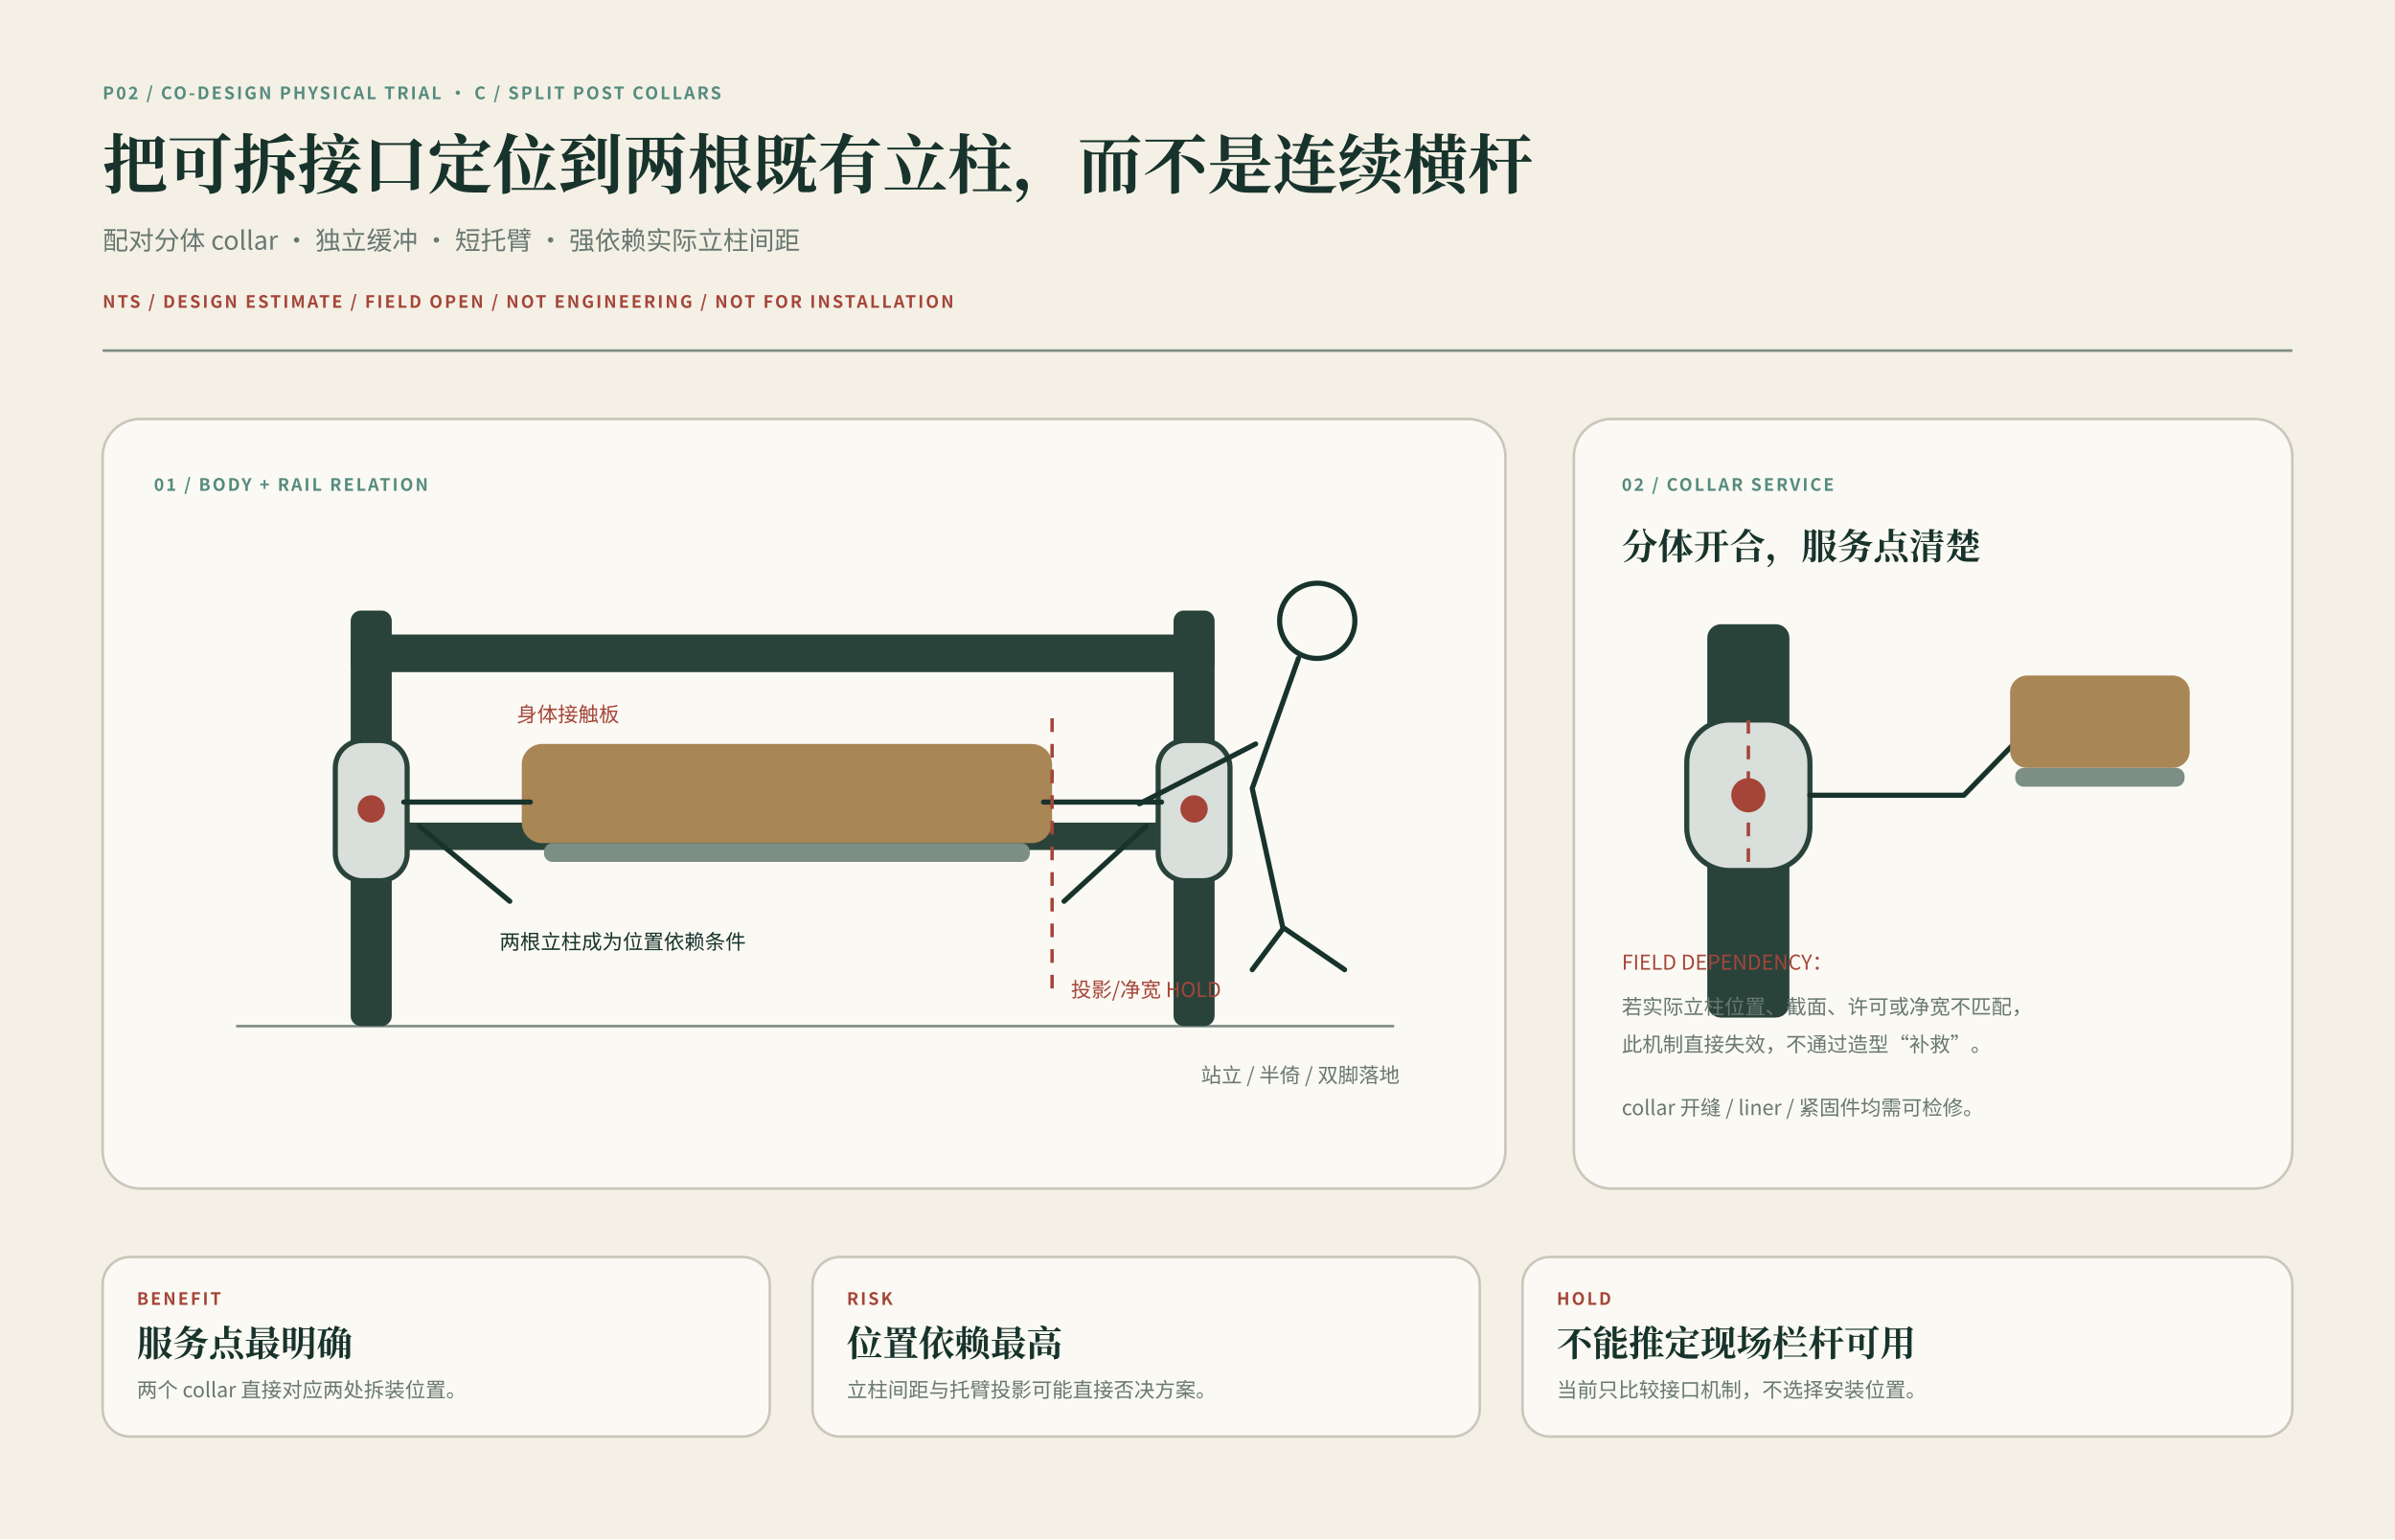
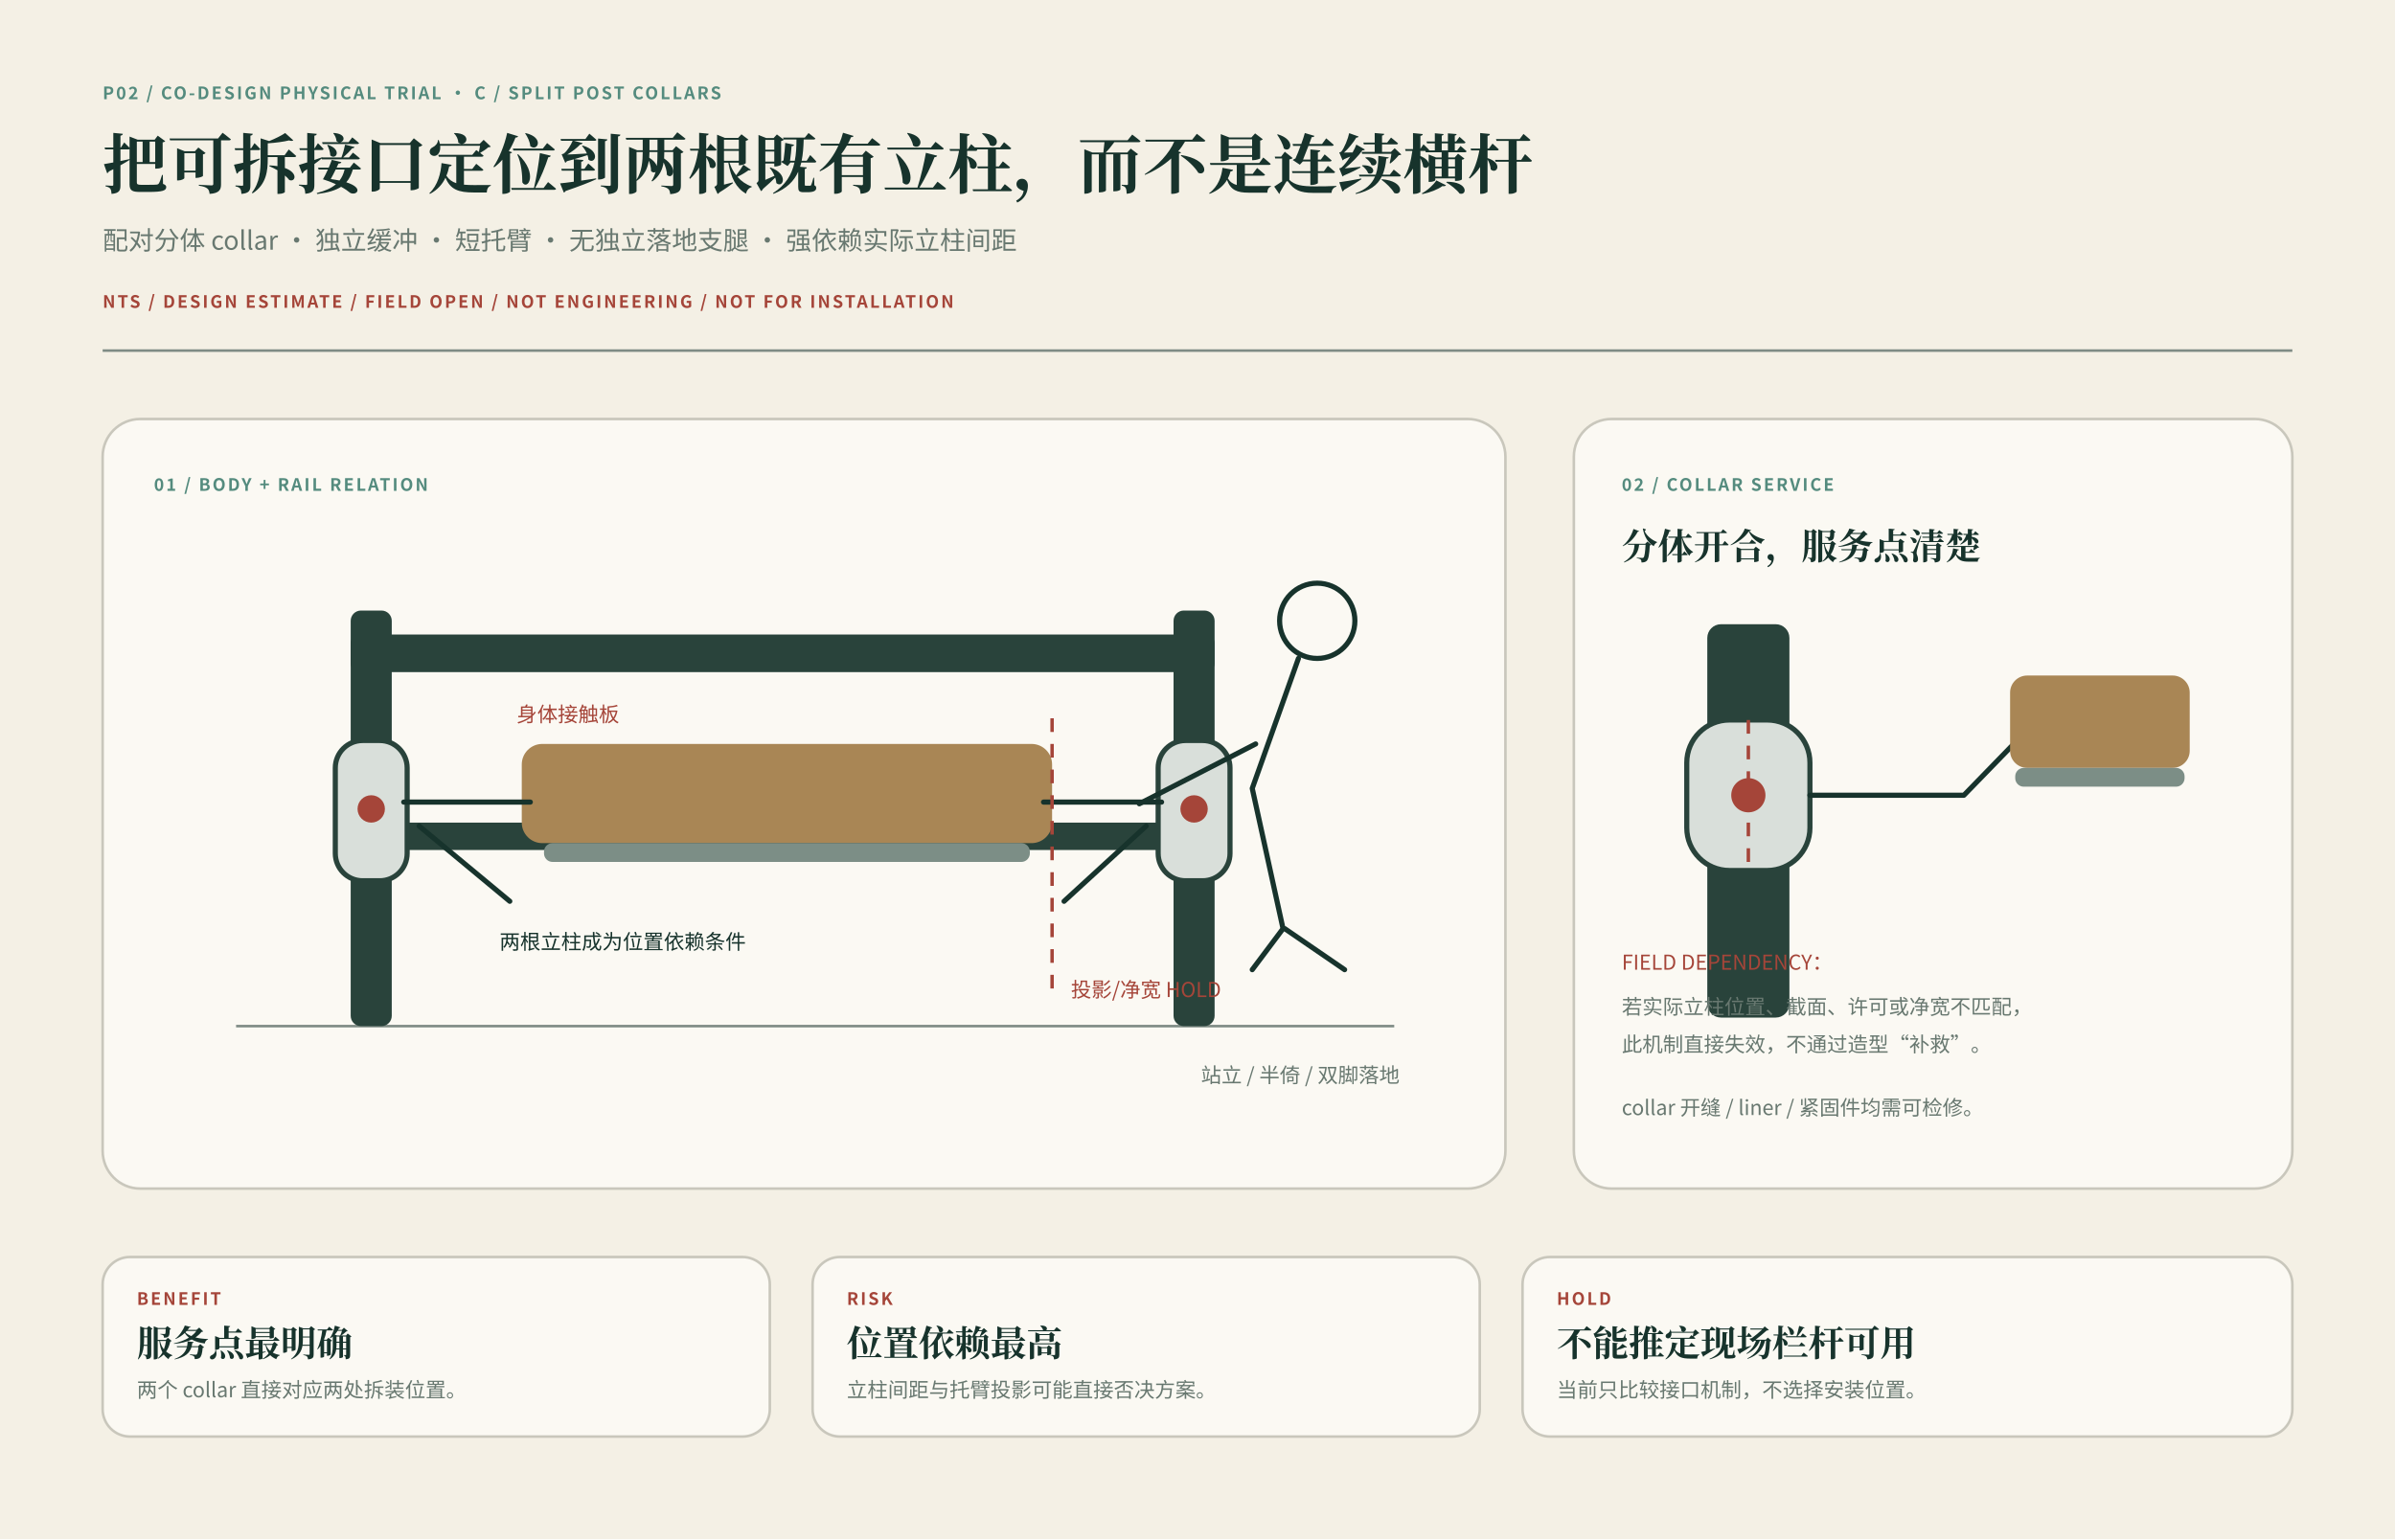
<svg xmlns="http://www.w3.org/2000/svg" width="1400" height="900" viewBox="0 0 1400 900">
  <style>
    .bg{fill:#f4f0e5}.paper{fill:#fbf9f3;stroke:#c9c7bc;stroke-width:1.5}.ink{fill:#17332c}.muted{fill:#687870}.q{fill:#548b7e}.r{fill:#a54539}.wood{fill:#a98655}.steel{fill:#29433b}.pad{fill:#7c8e86}.collar{fill:#d9dfda;stroke:#29433b;stroke-width:3}.line{fill:none;stroke:#17332c;stroke-width:3;stroke-linecap:round;stroke-linejoin:round}.thin{fill:none;stroke:#7f8c85;stroke-width:1.5}.dash{fill:none;stroke:#a54539;stroke-width:2;stroke-dasharray:8 7}.t1{font:700 38px 'Noto Serif CJK SC','Noto Serif SC','Songti SC',serif}.t2{font:700 21px 'Noto Serif CJK SC','Noto Serif SC','Songti SC',serif}.txt{font:400 15px 'Noto Sans CJK SC','Noto Sans SC','Microsoft YaHei',sans-serif}.sm{font:400 12px 'Noto Sans CJK SC','Noto Sans SC','Microsoft YaHei',sans-serif}.xs{font:700 10px 'Noto Sans CJK SC','Noto Sans SC','Microsoft YaHei',sans-serif;letter-spacing:1.2px}
  </style>
  <rect class="bg" width="1400" height="900" />
  <text x="60" y="58" class="xs q">P02 / CO-DESIGN PHYSICAL TRIAL · C / SPLIT POST COLLARS</text>
  <text x="60" y="110" class="t1 ink">把可拆接口定位到两根既有立柱，而不是连续横杆</text>
-   <text x="60" y="146" class="txt muted">配对分体 collar · 独立缓冲 · 短托臂 · 强依赖实际立柱间距</text>
+   <text x="60" y="146" class="txt muted">配对分体 collar · 独立缓冲 · 短托臂 · 无独立落地支腿 · 强依赖实际立柱间距</text>
  <text x="60" y="180" class="xs r">NTS / DESIGN ESTIMATE / FIELD OPEN / NOT ENGINEERING / NOT FOR INSTALLATION</text>
  <line x1="60" y1="205" x2="1340" y2="205" class="thin" />
  <g transform="translate(60 245)">
    <rect width="820" height="450" rx="22" class="paper" />
    <text x="30" y="42" class="xs q">01 / BODY + RAIL RELATION</text>
    <line x1="78" y1="355" x2="755" y2="355" class="thin" />
    <rect x="145" y="112" width="24" height="243" rx="6" class="steel" />
    <rect x="626" y="112" width="24" height="243" rx="6" class="steel" />
    <rect x="145" y="126" width="505" height="22" rx="5" class="steel" />
    <rect x="145" y="236" width="505" height="16" rx="5" class="steel" />
    <rect x="245" y="190" width="310" height="58" rx="12" class="wood" />
    <rect x="258" y="248" width="284" height="11" rx="5" class="pad" />
    <rect x="136" y="188" width="42" height="82" rx="16" class="collar" />
    <rect x="617" y="188" width="42" height="82" rx="16" class="collar" />
    <path d="M176 224h74M550 224h69" class="line" />
    <path d="M185 238l53 44M610 238l-48 44" class="line" />
    <circle cx="157" cy="228" r="8" class="r" />
    <circle cx="638" cy="228" r="8" class="r" />
    <text x="242" y="177" class="sm r">身体接触板</text>
    <text x="232" y="310" class="sm ink">两根立柱成为位置依赖条件</text>
    <circle cx="710" cy="118" r="22" class="line" />
    <path d="M699 140l-27 76 18 82M674 190l-68 35M690 298l-18 24M691 298l35 24" class="line" />
    <path d="M555 175v165" class="dash" />
    <text x="566" y="338" class="sm r">投影/净宽 HOLD</text>
    <text x="642" y="388" class="sm muted">站立 / 半倚 / 双脚落地</text>
  </g>
  <g transform="translate(920 245)">
    <rect width="420" height="450" rx="22" class="paper" />
    <text x="28" y="42" class="xs q">02 / COLLAR SERVICE</text>
    <text x="28" y="82" class="t2 ink">分体开合，服务点清楚</text>
    <rect x="78" y="120" width="48" height="230" rx="8" class="steel" />
    <rect x="66" y="176" width="72" height="88" rx="25" class="collar" />
    <path d="M102 176v88" class="dash" />
    <circle cx="102" cy="220" r="10" class="r" />
    <path d="M138 220h90l34-35" class="line" />
    <rect x="255" y="150" width="105" height="54" rx="10" class="wood" />
    <rect x="258" y="204" width="99" height="11" rx="5" class="pad" />
    <text x="28" y="322" class="sm r">FIELD DEPENDENCY：</text>
    <text x="28" y="348" class="sm muted">若实际立柱位置、截面、许可或净宽不匹配，</text>
    <text x="28" y="370" class="sm muted">此机制直接失效，不通过造型“补救”。</text>
    <text x="28" y="407" class="sm muted">collar 开缝 / liner / 紧固件均需可检修。</text>
  </g>
  <g transform="translate(60 735)">
    <rect width="390" height="105" rx="16" class="paper" />
    <text x="20" y="28" class="xs r">BENEFIT</text>
    <text x="20" y="58" class="t2 ink">服务点最明确</text>
    <text x="20" y="82" class="sm muted">两个 collar 直接对应两处拆装位置。</text>
  </g>
  <g transform="translate(475 735)">
    <rect width="390" height="105" rx="16" class="paper" />
    <text x="20" y="28" class="xs r">RISK</text>
    <text x="20" y="58" class="t2 ink">位置依赖最高</text>
    <text x="20" y="82" class="sm muted">立柱间距与托臂投影可能直接否决方案。</text>
  </g>
  <g transform="translate(890 735)">
    <rect width="450" height="105" rx="16" class="paper" />
    <text x="20" y="28" class="xs r">HOLD</text>
    <text x="20" y="58" class="t2 ink">不能推定现场栏杆可用</text>
    <text x="20" y="82" class="sm muted">当前只比较接口机制，不选择安装位置。</text>
  </g>
</svg>
